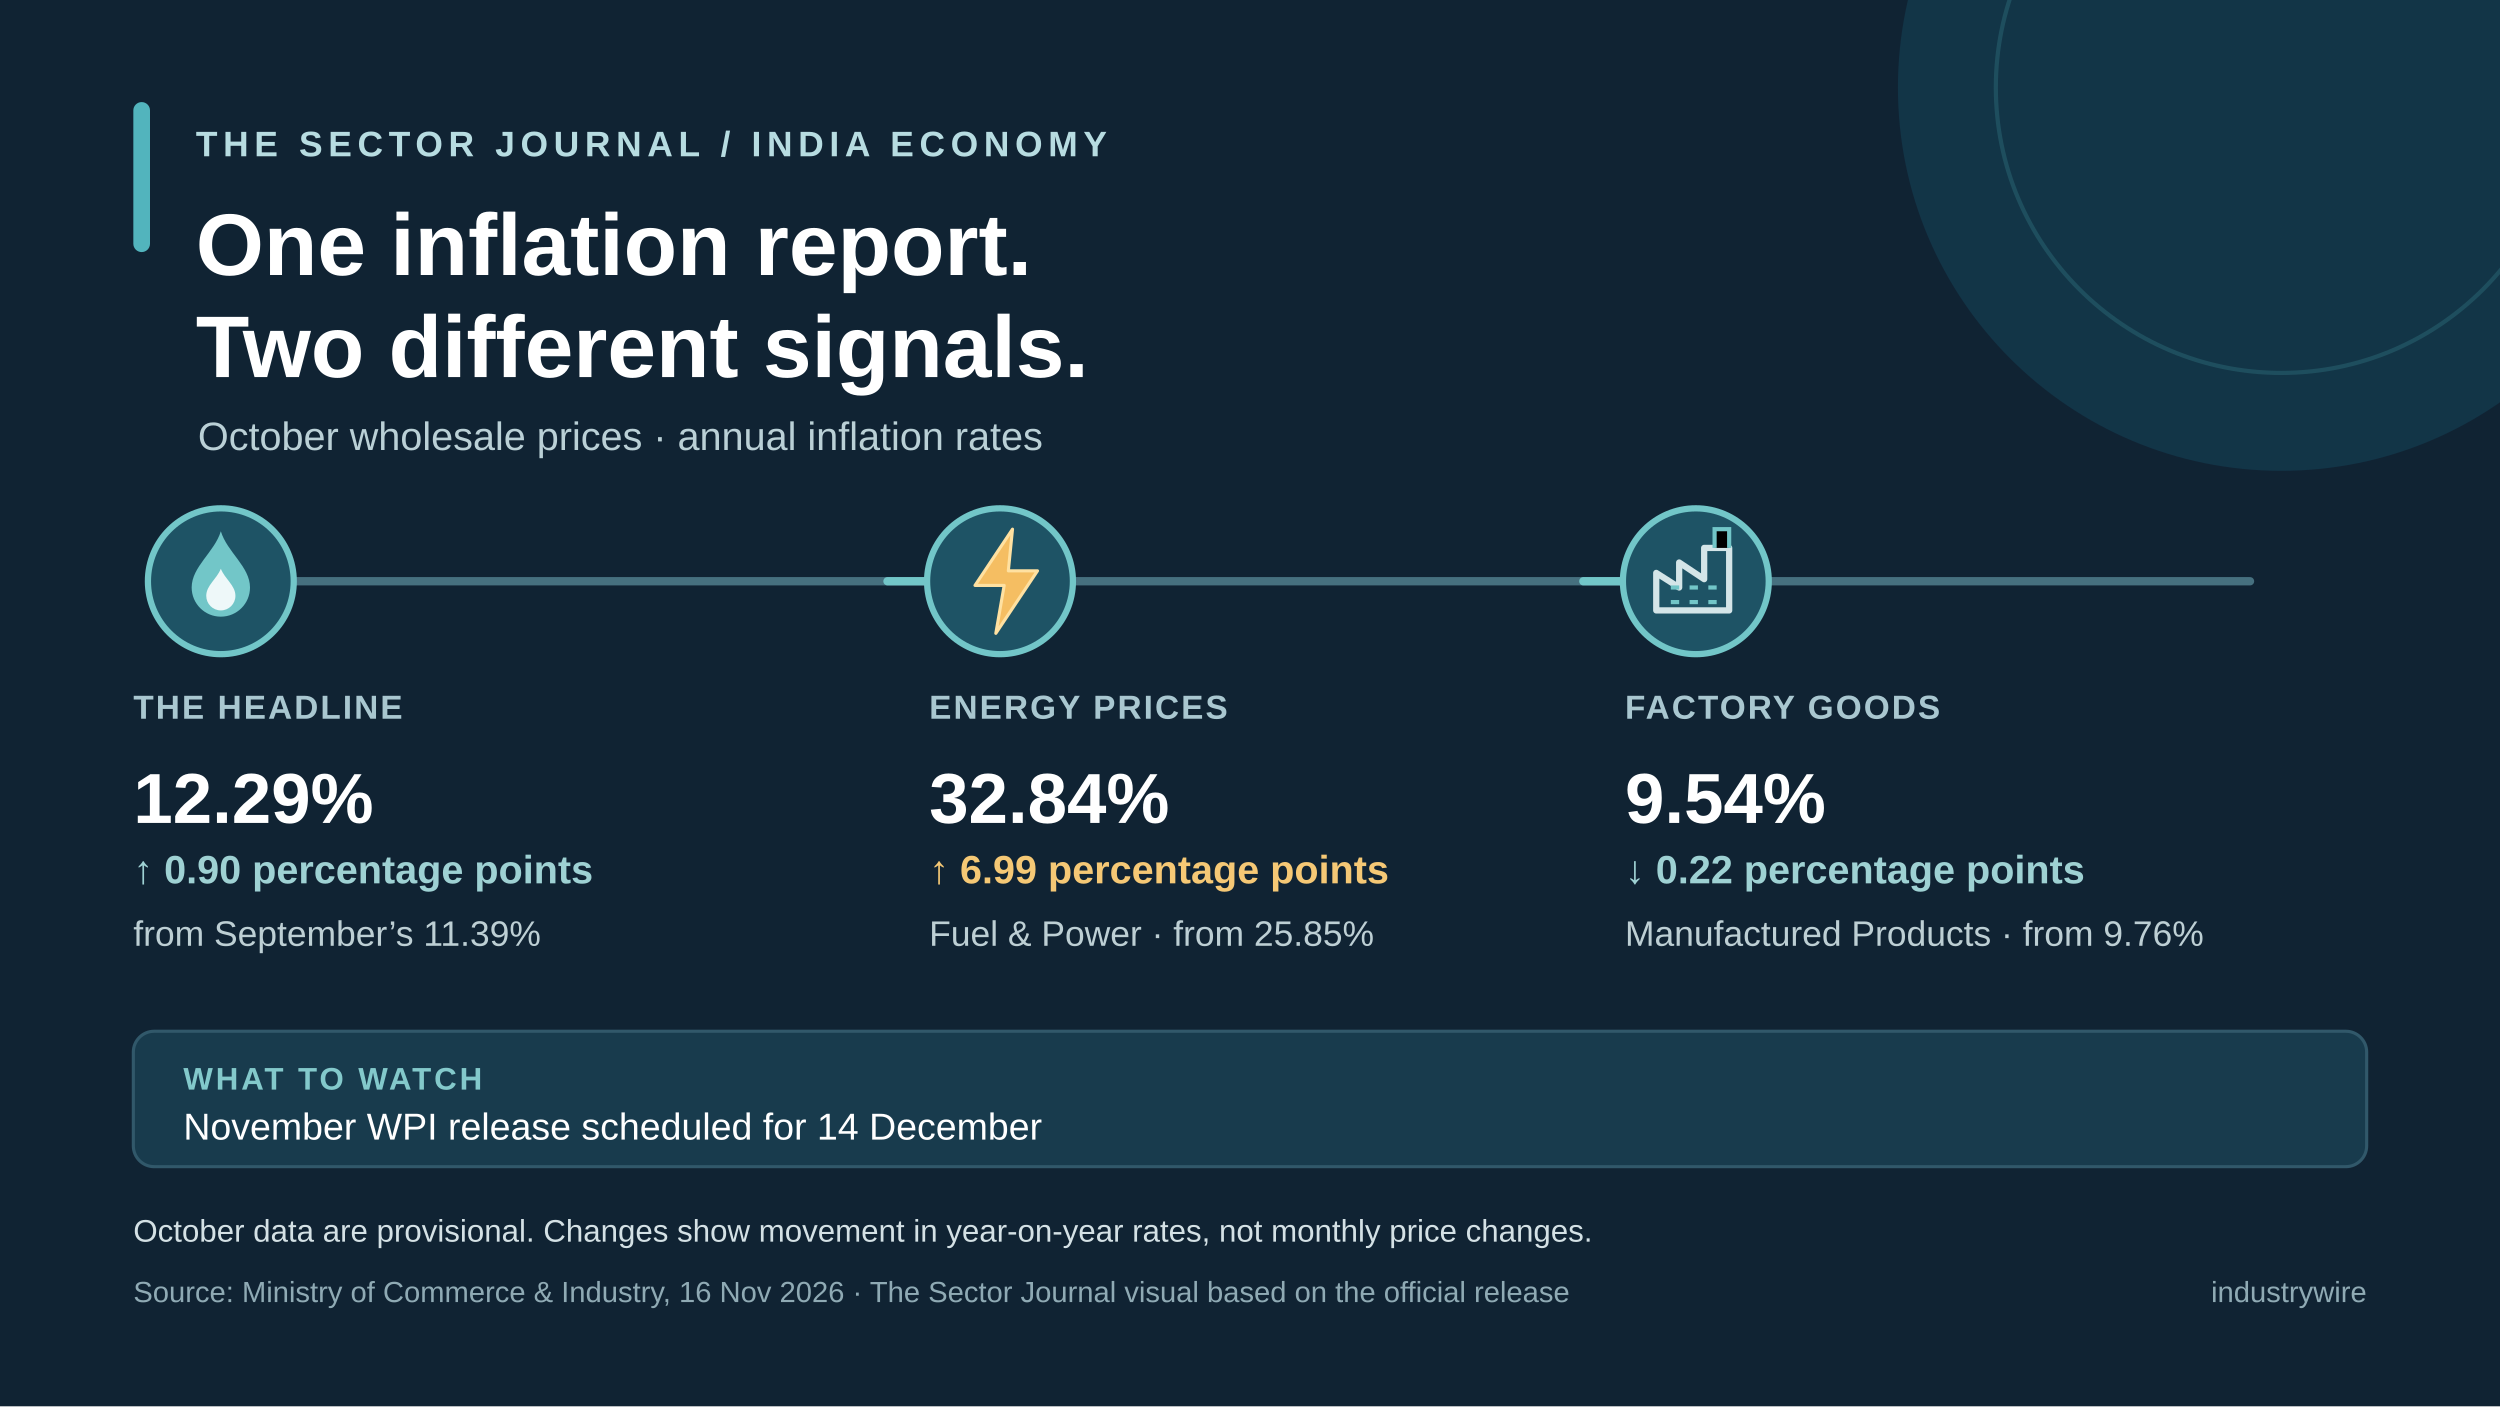
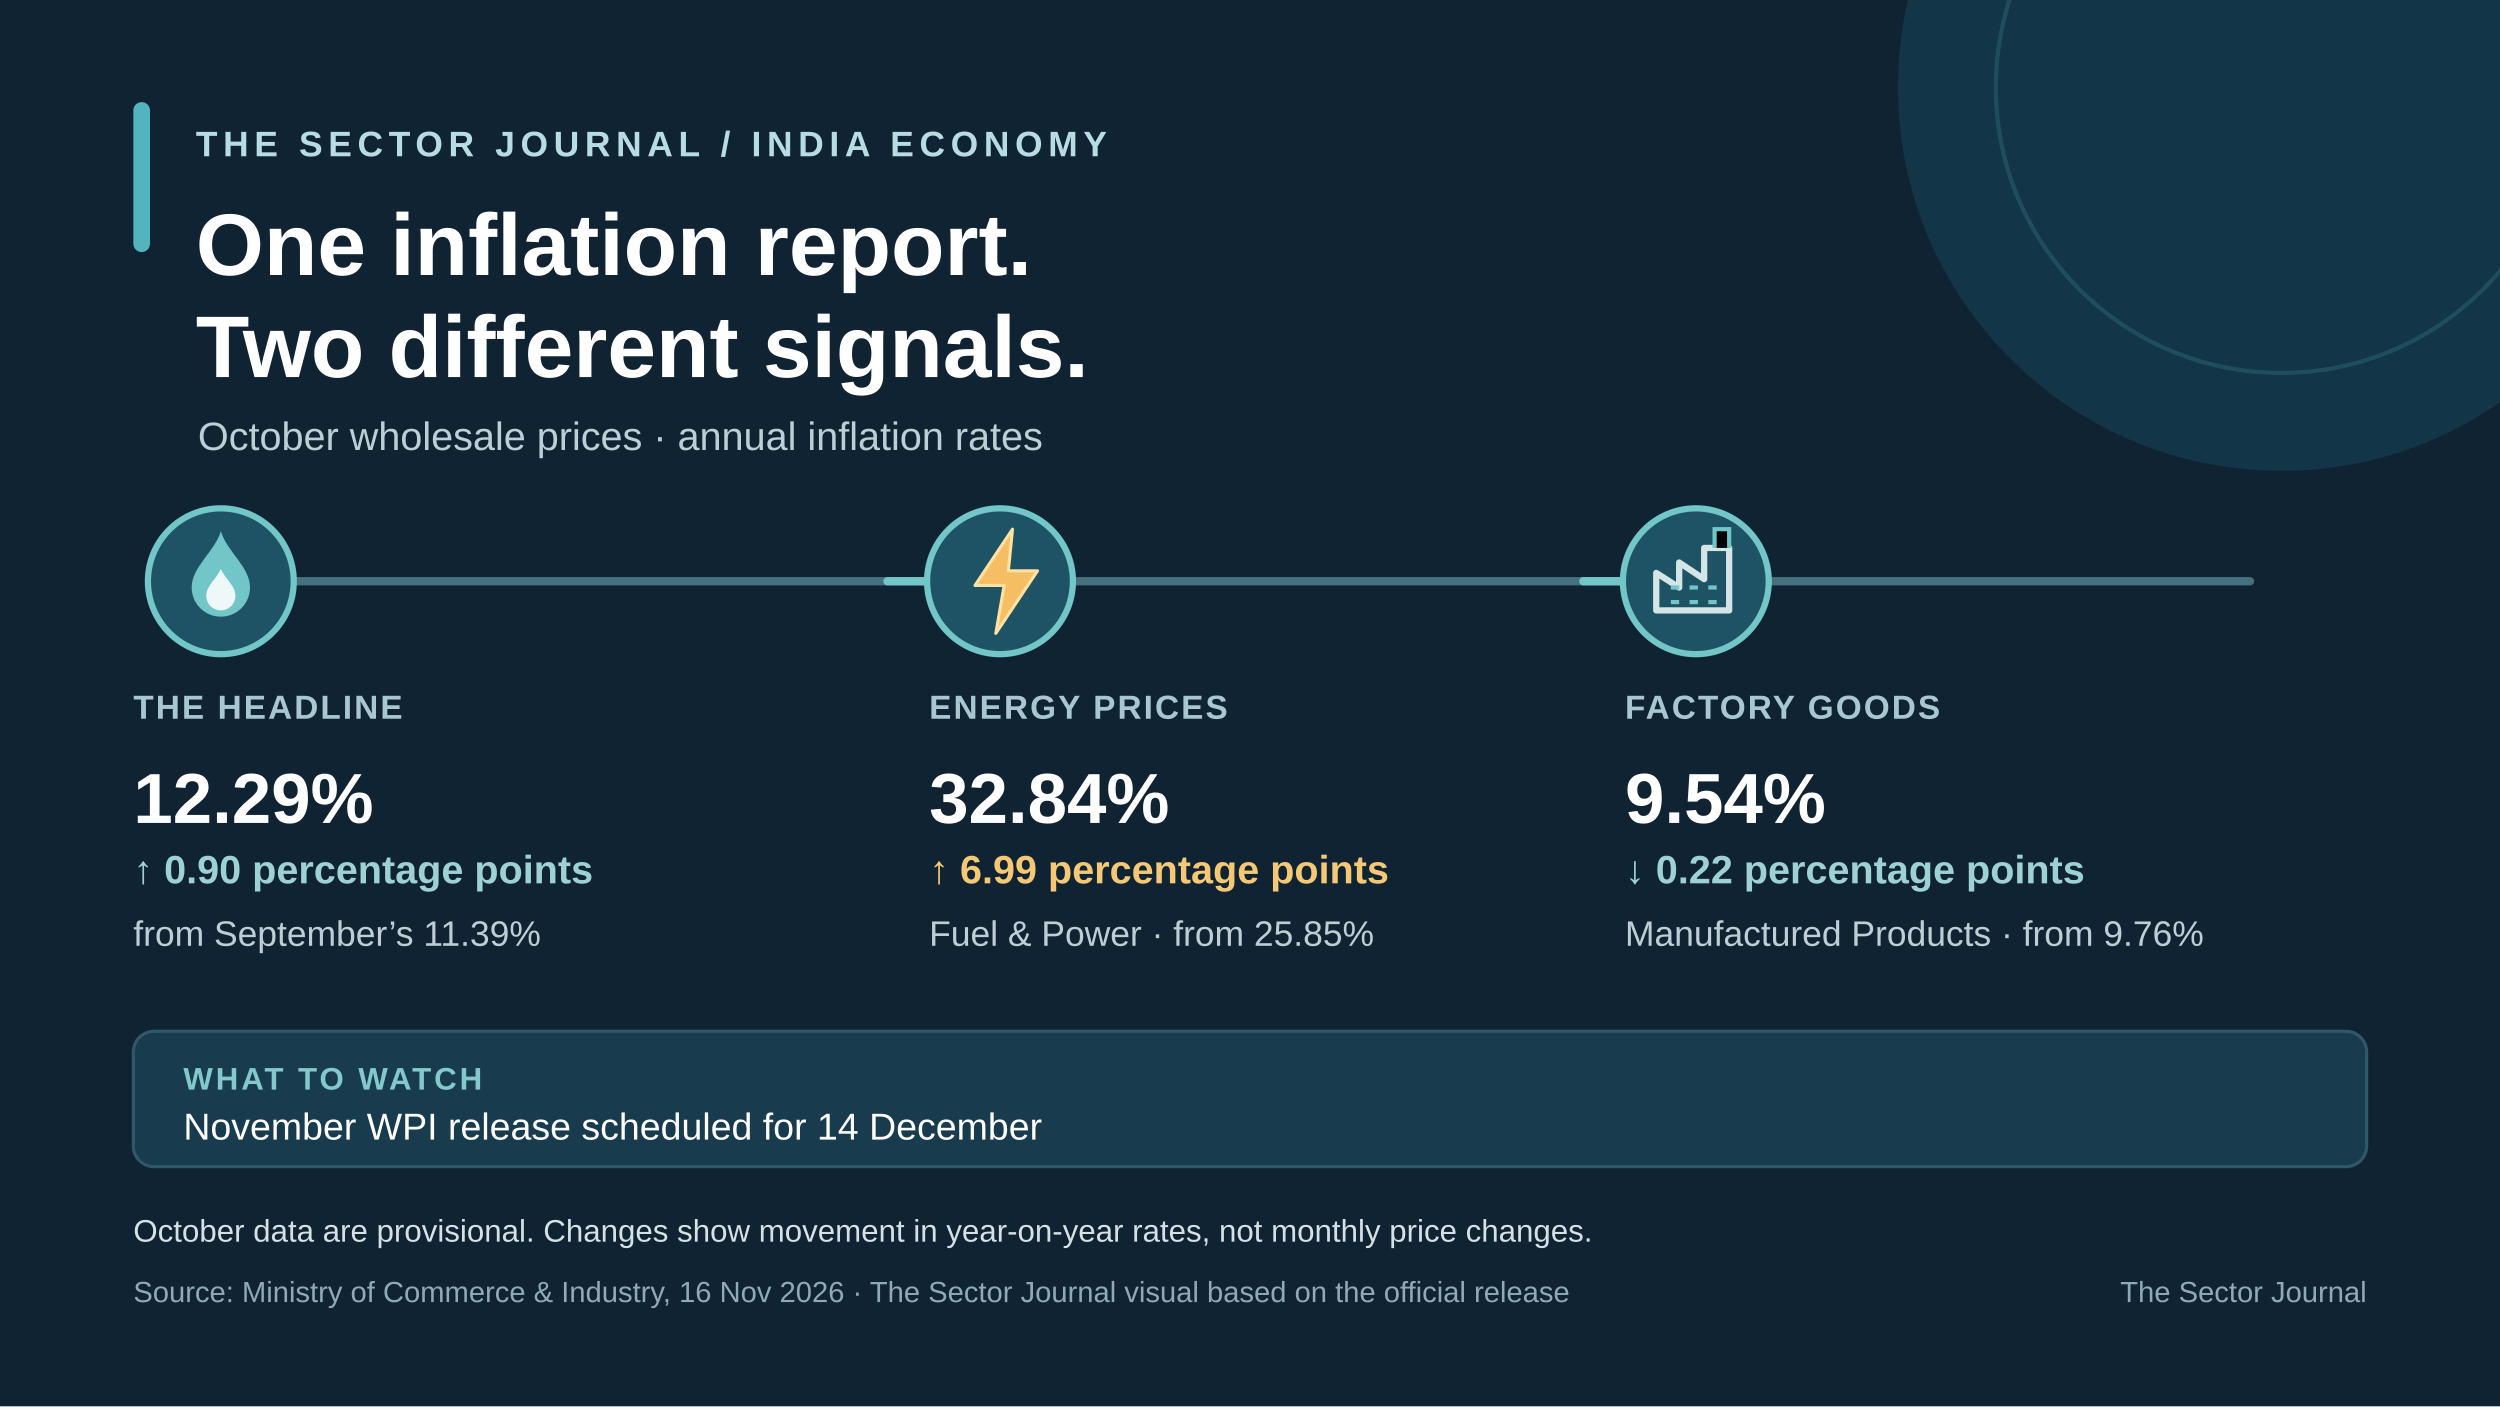
<svg xmlns="http://www.w3.org/2000/svg" viewBox="0 0 1200 675" role="img" aria-labelledby="title desc">
  <rect width="1200" height="675" fill="#102333" />
  <circle cx="1095" cy="42" r="184" fill="#176b87" opacity=".24" />
  <circle cx="1095" cy="42" r="137" fill="none" stroke="#52b4bd" stroke-opacity=".2" stroke-width="2" />
  <g font-family="Arial,sans-serif">
    <rect x="64" y="49" width="8" height="72" rx="4" fill="#52b4bd" />
    <text x="94" y="75" fill="#b7dce1" font-size="17" font-weight="700" letter-spacing="2.7">THE SECTOR JOURNAL  /  INDIA ECONOMY</text>
    <text x="94" y="132" fill="#ffffff" font-size="42" font-weight="700">One inflation report.</text>
    <text x="94" y="181" fill="#ffffff" font-size="42" font-weight="700">Two different signals.</text>
    <text x="95" y="216" fill="#bad0d6" font-size="19">October wholesale prices · annual inflation rates</text>
    <path d="M106 279H1080" stroke="#46707f" stroke-width="4" stroke-linecap="round" />
    <path d="M426 279h40m0 0-12-10m12 10-12 10M760 279h40m0 0-12-10m12 10-12 10" fill="none" stroke="#72c6c8" stroke-width="4" stroke-linecap="round" stroke-linejoin="round" />
    <g>
      <circle cx="106" cy="279" r="35" fill="#1e5365" stroke="#72c6c8" stroke-width="3" />
      <path d="M106 255c-3 10-14 17-14 27a14 14 0 0 0 28 0c0-10-11-17-14-27Z" fill="#72c6c8" />
      <path d="M106 273c-2 5-7 8-7 13a7 7 0 0 0 14 0c0-5-5-8-7-13Z" fill="#fff" opacity=".88" />
      <circle cx="480" cy="279" r="35" fill="#1e5365" stroke="#72c6c8" stroke-width="3" />
      <path d="m486 254-18 27h14l-4 23 20-30h-14l2-20Z" fill="#f5be62" stroke="#ffe1a1" stroke-width="1.5" stroke-linejoin="round" />
      <circle cx="814" cy="279" r="35" fill="#1e5365" stroke="#72c6c8" stroke-width="3" />
      <path d="M795 293v-18l11 7v-12l12 8v-15h12v30h-35Z" fill="none" stroke="#d4e5e8" stroke-width="3" stroke-linejoin="round" />
      <path d="M823 263v-9h7v9M802 282h4m5 0h4m5 0h4m-22 7h4m5 0h4m5 0h4" stroke="#72c6c8" stroke-width="2" />
    </g>
    <g>
      <text x="64" y="345" fill="#a9c7d0" font-size="16" font-weight="700" letter-spacing="1">THE HEADLINE</text>
      <text x="64" y="395" fill="#ffffff" font-size="34" font-weight="700">12.29%</text>
      <text x="64" y="424" fill="#9ed1d3" font-size="19" font-weight="700">↑ 0.90 percentage points</text>
      <text x="64" y="454" fill="#bdcfd4" font-size="17">from September’s 11.39%</text>
      <text x="446" y="345" fill="#a9c7d0" font-size="16" font-weight="700" letter-spacing="1">ENERGY PRICES</text>
      <text x="446" y="395" fill="#ffffff" font-size="34" font-weight="700">32.84%</text>
      <text x="446" y="424" fill="#f5c875" font-size="19" font-weight="700">↑ 6.99 percentage points</text>
      <text x="446" y="454" fill="#bdcfd4" font-size="17">Fuel &amp; Power · from 25.85%</text>
      <text x="780" y="345" fill="#a9c7d0" font-size="16" font-weight="700" letter-spacing="1">FACTORY GOODS</text>
      <text x="780" y="395" fill="#ffffff" font-size="34" font-weight="700">9.54%</text>
      <text x="780" y="424" fill="#9ed1d3" font-size="19" font-weight="700">↓ 0.22 percentage points</text>
      <text x="780" y="454" fill="#bdcfd4" font-size="17">Manufactured Products · from 9.76%</text>
    </g>
    <rect x="64" y="495" width="1072" height="65" rx="10" fill="#183b4d" stroke="#31586a" stroke-width="1.5" />
    <text x="88" y="523" fill="#83c9cb" font-size="15" font-weight="700" letter-spacing="1.4">WHAT TO WATCH</text>
    <text x="88" y="547" fill="#ffffff" font-size="18">November WPI release scheduled for 14 December</text>
    <text x="64" y="596" fill="#d4e1e5" font-size="15">October data are provisional. Changes show movement in year-on-year rates, not monthly price changes.</text>
    <text x="64" y="625" fill="#8faab4" font-size="14">Source: Ministry of Commerce &amp; Industry, 16 Nov 2026 · The Sector Journal visual based on the official release</text>
-     <text x="1136" y="625" text-anchor="end" fill="#8faab4" font-size="14">industrywire</text>
+     <text x="1136" y="625" text-anchor="end" fill="#8faab4" font-size="14">The Sector Journal</text>
  </g>
</svg>
